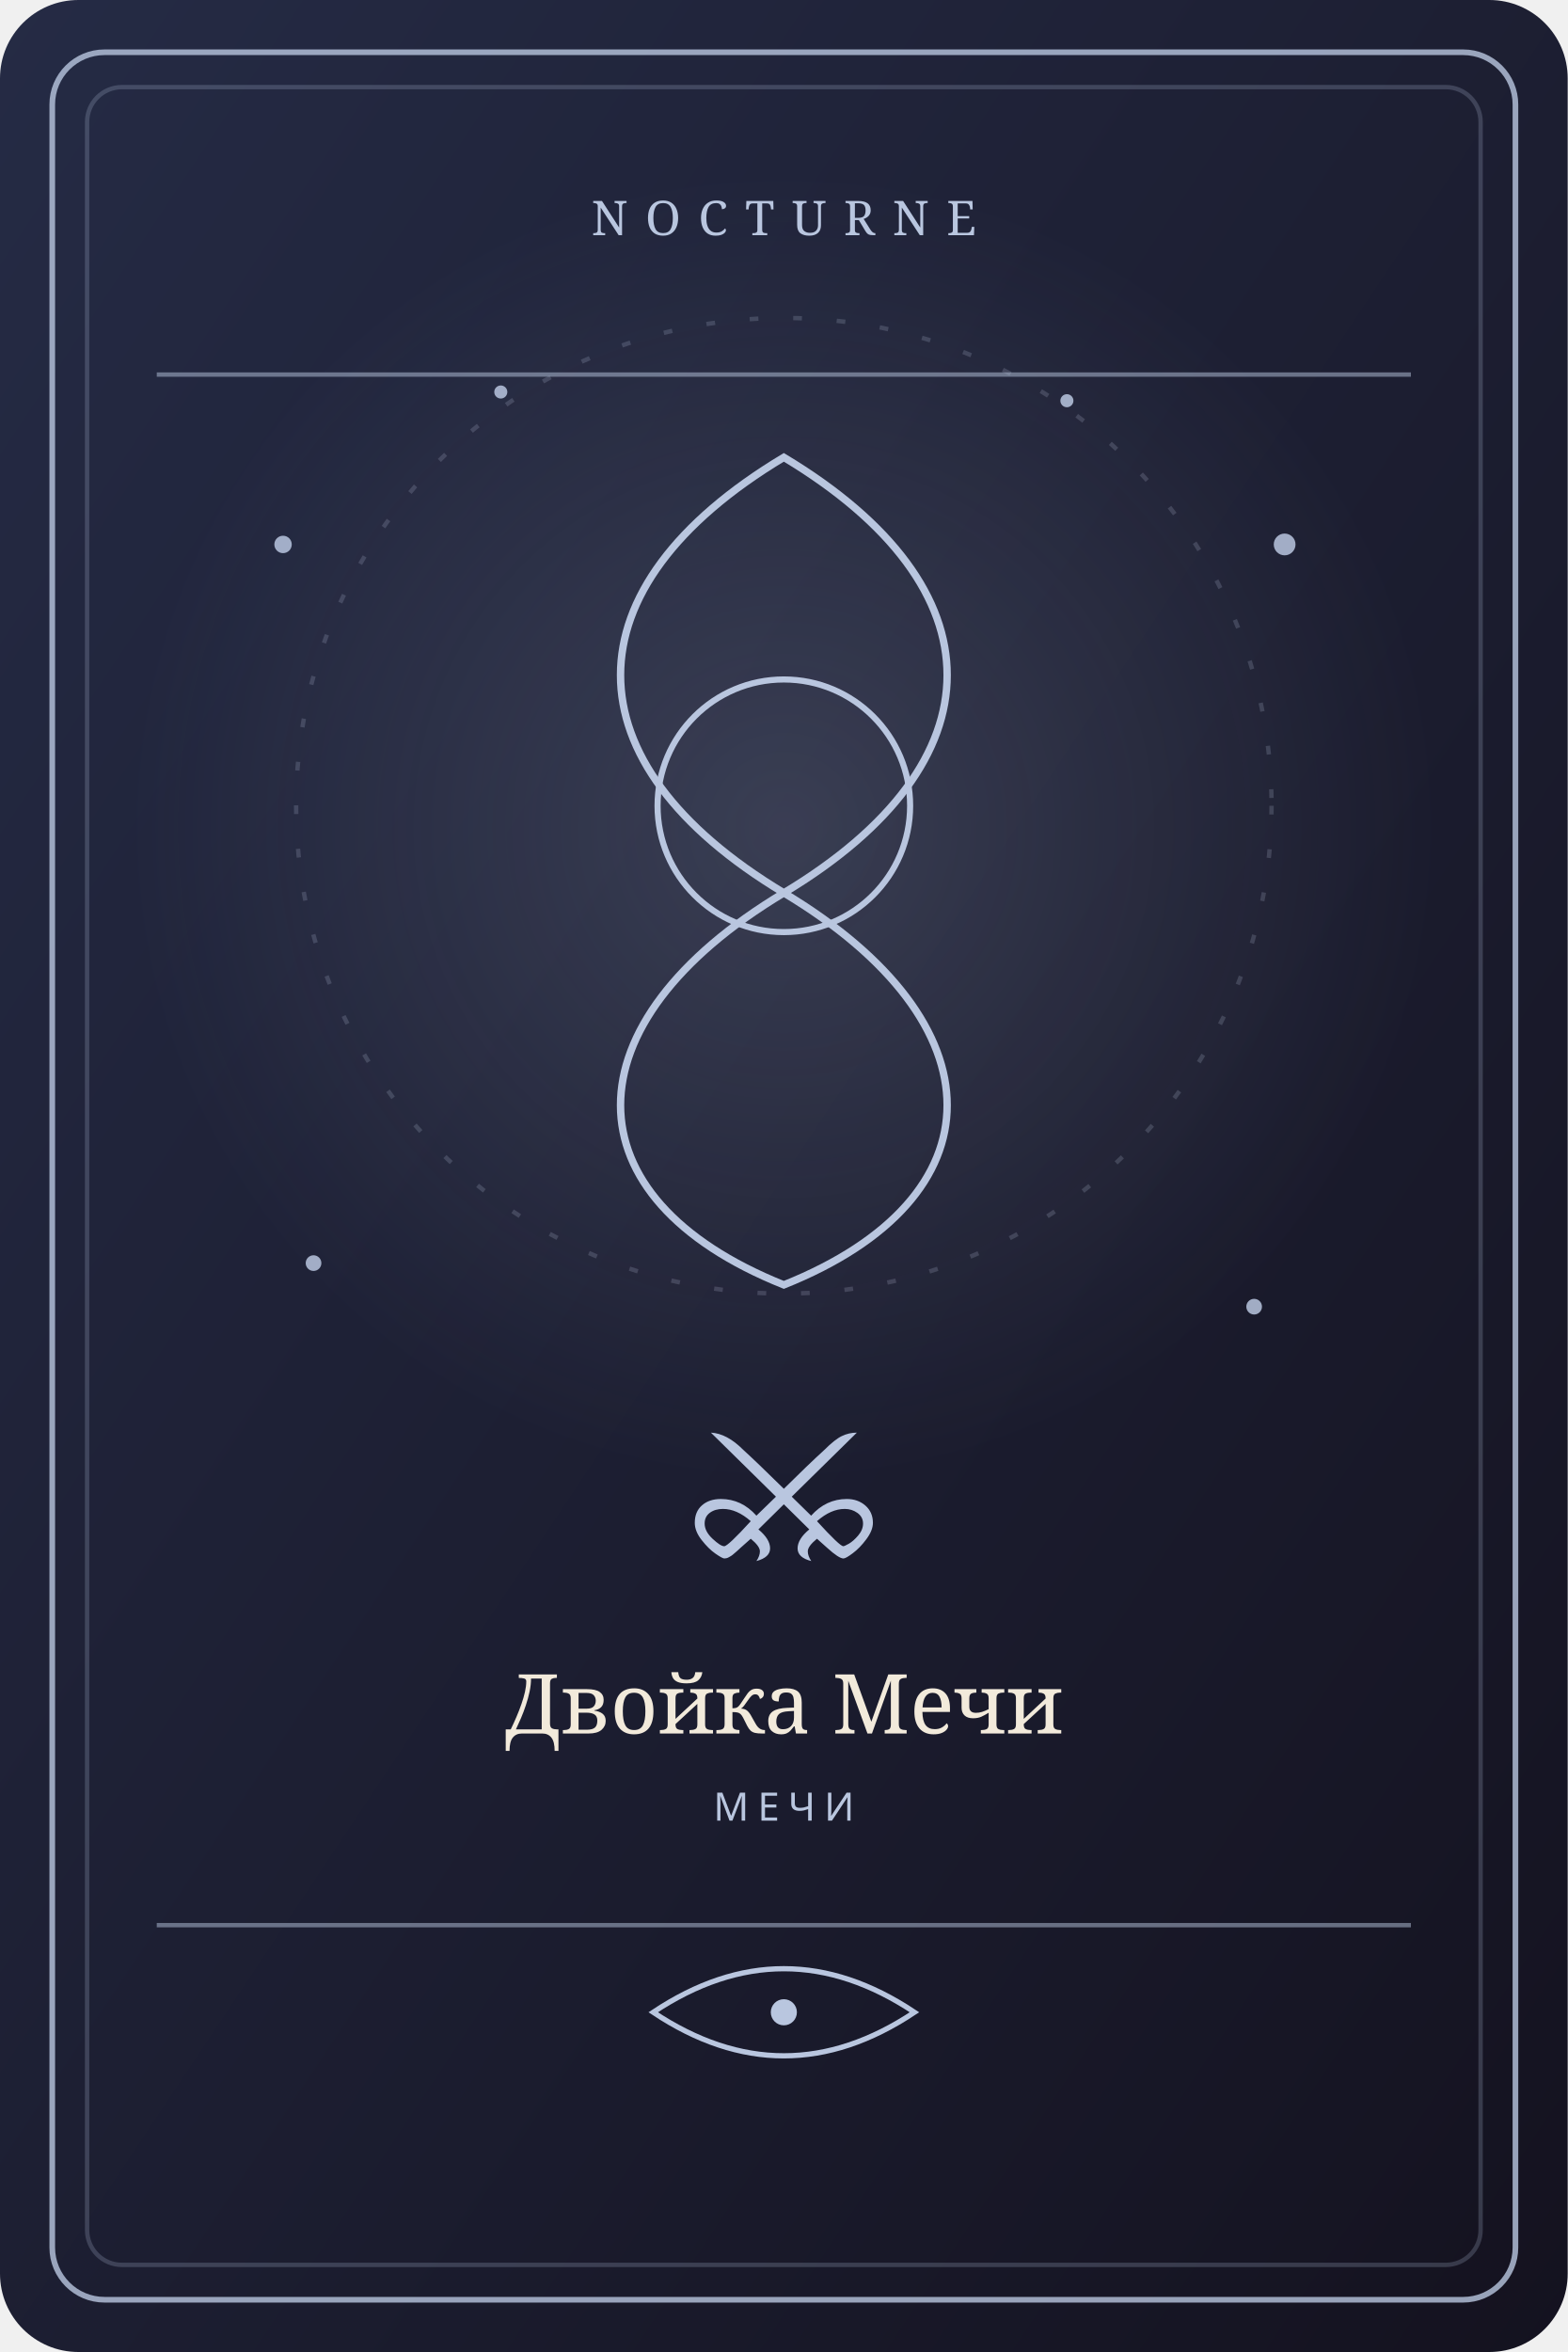
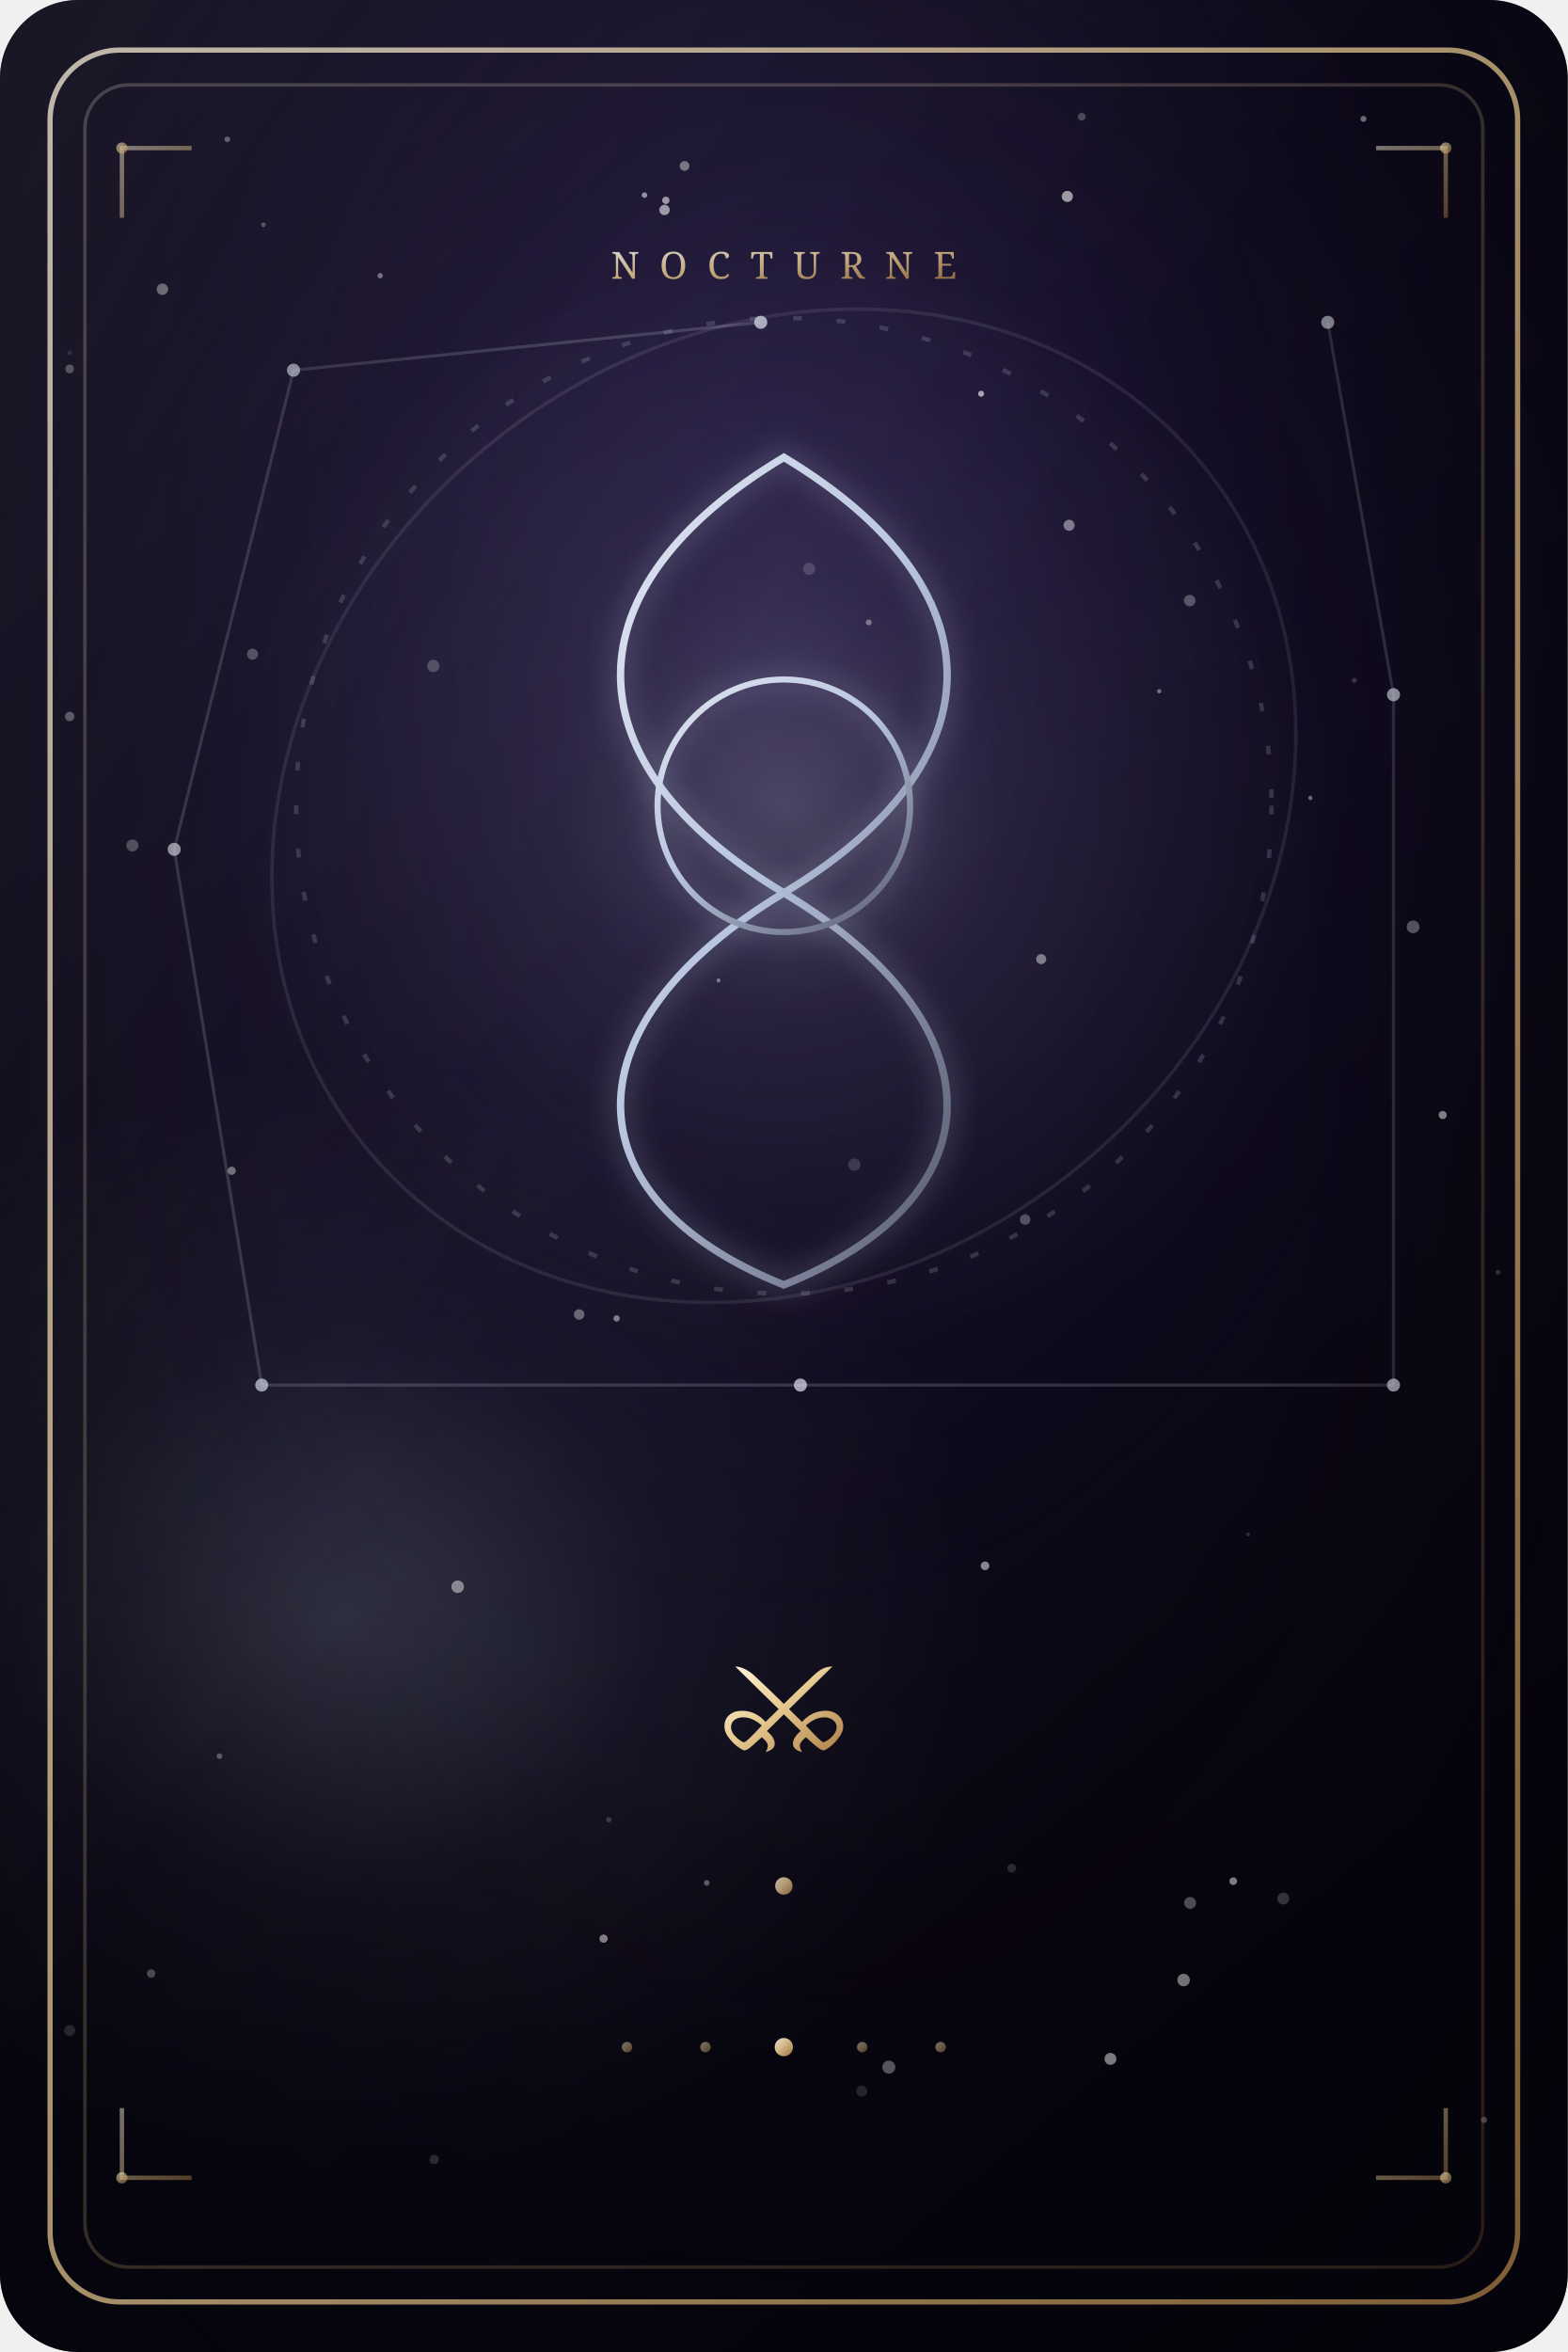
<svg xmlns="http://www.w3.org/2000/svg" viewBox="0 0 360 540" role="img" aria-label="Nocturne Tarot — Двойка Мечи">
  <defs>
-     <linearGradient id="bg" x1="0" y1="0" x2="1" y2="1">
-       <stop stop-color="#252b45" />
-       <stop offset="1" stop-color="#14121f" />
+     <linearGradient id="bg" x1="0" y1="0" x2=".55" y2="1">
+       <stop offset="0" stop-color="#161029" />
+       <stop offset=".5" stop-color="#0e0a1b" />
+       <stop offset="1" stop-color="#06040d" />
    </linearGradient>
-     <radialGradient id="glow">
-       <stop stop-color="#b9c6df" stop-opacity=".18" />
+     <radialGradient id="neb" cx=".5" cy=".26" r=".66">
+       <stop offset="0" stop-color="#6b4ab4" stop-opacity=".26" />
+       <stop offset=".5" stop-color="#3d2a6b" stop-opacity=".1" />
+       <stop offset="1" stop-color="#0a0814" stop-opacity="0" />
+     </radialGradient>
+     <radialGradient id="accentGlow" cx=".5" cy=".5" r=".5">
+       <stop offset="0" stop-color="#b9c6df" stop-opacity=".22" />
+       <stop offset=".5" stop-color="#b9c6df" stop-opacity=".06" />
      <stop offset="1" stop-color="#b9c6df" stop-opacity="0" />
    </radialGradient>
+     <radialGradient id="halo" cx=".5" cy=".5" r=".5">
+       <stop offset="0" stop-color="#e0e5f1" stop-opacity=".22" />
+       <stop offset=".4" stop-color="#b9c6df" stop-opacity=".08" />
+       <stop offset="1" stop-color="#b9c6df" stop-opacity="0" />
+     </radialGradient>
+     <radialGradient id="vig" cx=".5" cy=".44" r=".76">
+       <stop offset=".42" stop-color="#04030a" stop-opacity="0" />
+       <stop offset="1" stop-color="#04030a" stop-opacity=".8" />
+     </radialGradient>
+     <linearGradient id="gold" x1="0" y1="0" x2="1" y2="1">
+       <stop offset="0" stop-color="#fff6df" />
+       <stop offset=".45" stop-color="#e8cc93" />
+       <stop offset="1" stop-color="#ad7f47" />
+     </linearGradient>
+     <linearGradient id="sig" x1="0" y1="0" x2=".8" y2="1">
+       <stop offset="0" stop-color="#e0e5f1" />
+       <stop offset=".5" stop-color="#b9c6df" />
+       <stop offset="1" stop-color="#65697e" />
+     </linearGradient>
+     <linearGradient id="sheen" x1="0" y1="0" x2="1" y2="1">
+       <stop offset="0" stop-color="#ffffff" stop-opacity=".06" />
+       <stop offset=".45" stop-color="#ffffff" stop-opacity="0" />
+     </linearGradient>
+     <filter id="glow" x="-40%" y="-40%" width="180%" height="180%">
+       <feDropShadow dx="0" dy="0" stdDeviation="3.2" flood-color="#b9c6df" flood-opacity=".55" />
+     </filter>
  </defs>
  <rect width="360" height="540" rx="18" fill="url(#bg)" />
-   <rect x="12" y="12" width="336" height="516" rx="12" fill="none" stroke="#b9c6df" stroke-opacity=".8" stroke-width="1.3" />
-   <rect x="20" y="20" width="320" height="500" rx="8" fill="none" stroke="#b9c6df" stroke-opacity=".22" />
-   <circle cx="180" cy="190" r="150" fill="url(#glow)" />
-   <path d="M36 86 H324 M36 442 H324" stroke="#b9c6df" stroke-opacity=".5" />
+   <rect width="360" height="540" rx="18" fill="url(#neb)" />
+   <ellipse cx="77" cy="372" rx="150" ry="128" fill="url(#accentGlow)" />
+   <g>
+     <circle cx="141.6" cy="302.7" r="0.73" fill="#fff" opacity="0.45" />
+     <circle cx="34.7" cy="453.1" r="0.96" fill="#fff" opacity="0.47" />
+     <circle cx="313.1" cy="27.3" r="0.68" fill="#fff" opacity="0.66" />
+     <circle cx="16.0" cy="81.0" r="0.56" fill="#fff" opacity="0.17" />
+     <circle cx="204.1" cy="474.6" r="1.50" fill="#fff" opacity="0.40" />
+     <circle cx="99.7" cy="495.8" r="1.07" fill="#fff" opacity="0.23" />
+     <circle cx="331.3" cy="256.0" r="0.93" fill="#fff" opacity="0.58" />
+     <circle cx="162.3" cy="432.3" r="0.66" fill="#fff" opacity="0.35" />
+     <circle cx="30.4" cy="194.1" r="1.38" fill="#fff" opacity="0.31" />
+     <circle cx="266.2" cy="158.7" r="0.49" fill="#fff" opacity="0.39" />
+     <circle cx="99.5" cy="152.9" r="1.42" fill="#fff" opacity="0.22" />
+     <circle cx="255.0" cy="472.7" r="1.37" fill="#fff" opacity="0.66" />
+     <circle cx="16.0" cy="84.7" r="1.00" fill="#fff" opacity="0.45" />
+     <circle cx="52.2" cy="32.0" r="0.65" fill="#fff" opacity="0.50" />
+     <circle cx="105.1" cy="364.3" r="1.44" fill="#fff" opacity="0.45" />
+     <circle cx="340.8" cy="486.7" r="0.71" fill="#fff" opacity="0.56" />
+     <circle cx="286.6" cy="352.3" r="0.45" fill="#fff" opacity="0.15" />
+     <circle cx="37.3" cy="66.4" r="1.31" fill="#fff" opacity="0.55" />
+     <circle cx="283.2" cy="431.9" r="0.88" fill="#fff" opacity="0.63" />
+     <circle cx="197.9" cy="480.1" r="1.27" fill="#fff" opacity="0.16" />
+     <circle cx="245.1" cy="45.1" r="1.28" fill="#fff" opacity="0.67" />
+     <circle cx="196.2" cy="267.4" r="1.41" fill="#fff" opacity="0.15" />
+     <circle cx="50.4" cy="403.2" r="0.66" fill="#fff" opacity="0.40" />
+     <circle cx="239.1" cy="220.2" r="1.15" fill="#fff" opacity="0.44" />
+     <circle cx="199.5" cy="142.9" r="0.67" fill="#fff" opacity="0.38" />
+     <circle cx="53.2" cy="268.8" r="0.95" fill="#fff" opacity="0.42" />
+     <circle cx="248.4" cy="26.8" r="0.89" fill="#fff" opacity="0.30" />
+     <circle cx="157.2" cy="38.1" r="1.11" fill="#fff" opacity="0.45" />
+     <circle cx="271.8" cy="454.6" r="1.44" fill="#fff" opacity="0.60" />
+     <circle cx="344.0" cy="292.1" r="0.58" fill="#fff" opacity="0.20" />
+     <circle cx="294.7" cy="435.9" r="1.37" fill="#fff" opacity="0.26" />
+     <circle cx="165.0" cy="225.1" r="0.46" fill="#fff" opacity="0.41" />
+     <circle cx="235.4" cy="280.0" r="1.21" fill="#fff" opacity="0.27" />
+     <circle cx="185.8" cy="130.6" r="1.39" fill="#fff" opacity="0.16" />
+     <circle cx="16.0" cy="164.5" r="1.08" fill="#fff" opacity="0.42" />
+     <circle cx="152.9" cy="46.0" r="0.85" fill="#fff" opacity="0.60" />
+     <circle cx="139.8" cy="417.8" r="0.61" fill="#fff" opacity="0.18" />
+     <circle cx="245.5" cy="120.6" r="1.27" fill="#fff" opacity="0.43" />
+     <circle cx="148.0" cy="44.8" r="0.63" fill="#fff" opacity="0.58" />
+     <circle cx="273.3" cy="436.9" r="1.37" fill="#fff" opacity="0.37" />
+     <circle cx="60.5" cy="51.6" r="0.55" fill="#fff" opacity="0.36" />
+     <circle cx="16.0" cy="466.2" r="1.27" fill="#fff" opacity="0.27" />
+     <circle cx="133.0" cy="301.8" r="1.21" fill="#fff" opacity="0.35" />
+     <circle cx="311.0" cy="156.2" r="0.58" fill="#fff" opacity="0.20" />
+     <circle cx="152.6" cy="48.2" r="1.19" fill="#fff" opacity="0.60" />
+     <circle cx="226.2" cy="359.5" r="0.99" fill="#fff" opacity="0.50" />
+     <circle cx="87.3" cy="63.3" r="0.61" fill="#fff" opacity="0.47" />
+     <circle cx="232.3" cy="428.9" r="1.00" fill="#fff" opacity="0.16" />
+     <circle cx="58.0" cy="150.2" r="1.27" fill="#fff" opacity="0.28" />
+     <circle cx="300.9" cy="183.2" r="0.48" fill="#fff" opacity="0.41" />
+     <circle cx="324.5" cy="212.8" r="1.47" fill="#fff" opacity="0.35" />
+     <circle cx="273.2" cy="137.9" r="1.32" fill="#fff" opacity="0.28" />
+     <circle cx="138.6" cy="445.1" r="0.94" fill="#fff" opacity="0.56" />
+     <circle cx="225.3" cy="90.4" r="0.69" fill="#fff" opacity="0.60" />
+   </g>
+   <g>
+     <circle cx="304.9" cy="74.0" r="1.5" fill="#e0e5f1" opacity=".7" />
+     <circle cx="320.0" cy="159.5" r="1.5" fill="#e0e5f1" opacity=".7" />
+     <circle cx="320.0" cy="318.0" r="1.5" fill="#e0e5f1" opacity=".7" />
+     <circle cx="183.8" cy="318.0" r="1.5" fill="#e0e5f1" opacity=".7" />
+     <circle cx="60.1" cy="318.0" r="1.5" fill="#e0e5f1" opacity=".7" />
+     <circle cx="40.0" cy="195.0" r="1.5" fill="#e0e5f1" opacity=".7" />
+     <circle cx="67.4" cy="85.0" r="1.5" fill="#e0e5f1" opacity=".7" />
+     <circle cx="174.7" cy="74.0" r="1.5" fill="#e0e5f1" opacity=".7" />
+     <line x1="304.9" y1="74.0" x2="320.0" y2="159.5" stroke="#e0e5f1" stroke-opacity=".18" stroke-width=".7" />
+     <line x1="320.0" y1="159.5" x2="320.0" y2="318.0" stroke="#e0e5f1" stroke-opacity=".18" stroke-width=".7" />
+     <line x1="320.0" y1="318.0" x2="183.8" y2="318.0" stroke="#e0e5f1" stroke-opacity=".18" stroke-width=".7" />
+     <line x1="183.8" y1="318.0" x2="60.1" y2="318.0" stroke="#e0e5f1" stroke-opacity=".18" stroke-width=".7" />
+     <line x1="60.1" y1="318.0" x2="40.0" y2="195.0" stroke="#e0e5f1" stroke-opacity=".18" stroke-width=".7" />
+     <line x1="40.0" y1="195.0" x2="67.4" y2="85.0" stroke="#e0e5f1" stroke-opacity=".18" stroke-width=".7" />
+     <line x1="67.4" y1="85.0" x2="174.7" y2="74.0" stroke="#e0e5f1" stroke-opacity=".18" stroke-width=".7" />
+   </g>
+   <ellipse cx="180" cy="185" rx="124" ry="107" transform="rotate(-39 180 185)" fill="none" stroke="#e0e5f1" stroke-opacity=".1" stroke-width=".8" />
+   <rect width="360" height="540" rx="18" fill="url(#vig)" />
+   <rect width="360" height="540" rx="18" fill="url(#sheen)" />
+   <circle cx="180" cy="185" r="126" fill="url(#halo)" />
+   <rect x="11.5" y="11.5" width="337" height="517" rx="16" fill="none" stroke="url(#gold)" stroke-opacity=".72" stroke-width="1.2" />
+   <rect x="19.5" y="19.5" width="321" height="501" rx="10" fill="none" stroke="url(#gold)" stroke-opacity=".2" stroke-width=".8" />
+   <g stroke="url(#gold)" stroke-opacity=".45" stroke-width="1" fill="none">
+     <path d="M28 50 V34 H44" />
+     <path d="M332 50 V34 H316" />
+     <path d="M28 484 V500 H44" />
+     <path d="M332 484 V500 H316" />
+   </g>
+   <g fill="url(#gold)" opacity=".55">
+     <circle cx="28" cy="34" r="1.3" />
+     <circle cx="332" cy="34" r="1.3" />
+     <circle cx="28" cy="500" r="1.3" />
+     <circle cx="332" cy="500" r="1.3" />
+   </g>
+   <path d="M58 60 H114 M246 60 H302" stroke="url(#gold)" stroke-opacity=".34" stroke-width=".9" />
+   <text x="180" y="64" text-anchor="middle" fill="url(#gold)" fill-opacity=".82" font-family="Georgia,serif" font-size="8.6" letter-spacing="4.6">NOCTURNE</text>
  <circle cx="180" cy="185" r="112" fill="none" stroke="#b9c6df" stroke-opacity=".2" stroke-dasharray="2 8" />
-   <path d="M180 105 C230 135 230 175 180 205 C130 235 130 275 180 295 C230 275 230 235 180 205 C130 175 130 135 180 105Z" fill="none" stroke="#b9c6df" stroke-width="1.7" />
-   <circle cx="180" cy="185" r="29.0" fill="none" stroke="#b9c6df" stroke-width="1.4" />
-   <g fill="#b9c6df" opacity=".85">
-     <circle cx="65" cy="125" r="2" />
-     <circle cx="295" cy="125" r="2.5" />
-     <circle cx="72" cy="290" r="1.8" />
-     <circle cx="288" cy="300" r="1.8" />
-     <circle cx="115" cy="90" r="1.5" />
-     <circle cx="245" cy="92" r="1.5" />
+   <g filter="url(#glow)">
+     <path d="M180 105 C230 135 230 175 180 205 C130 235 130 275 180 295 C230 275 230 235 180 205 C130 175 130 135 180 105Z" fill="none" stroke="url(#sig)" stroke-width="1.7" />
+     <circle cx="180" cy="185" r="29.0" fill="none" stroke="url(#sig)" stroke-width="1.4" />
  </g>
-   <text x="180" y="54" text-anchor="middle" fill="#b9c6df" font-family="Georgia,serif" font-size="11" letter-spacing="4">NOCTURNE</text>
-   <text x="180" y="355" text-anchor="middle" fill="#b9c6df" font-family="Georgia,serif" font-size="42">⚔</text>
-   <text x="180" y="398" text-anchor="middle" fill="#f2eadb" font-family="Georgia,serif" font-size="19">Двойка Мечи</text>
-   <text x="180" y="418" text-anchor="middle" fill="#b9c6df" font-family="sans-serif" font-size="9" letter-spacing="2">МЕЧИ</text>
-   <path d="M150 462 Q180 442 210 462 Q180 482 150 462Z" fill="none" stroke="#b9c6df" stroke-width="1.2" />
-   <circle cx="180" cy="462" r="3" fill="#b9c6df" />
+   <text x="180" y="400" text-anchor="middle" fill="url(#gold)" font-family="Georgia,serif" font-size="28">⚔</text>
+   <path d="M112 433 H166 M194 433 H248" stroke="url(#gold)" stroke-opacity=".3" stroke-width=".9" />
+   <circle cx="180" cy="433" r="2" fill="url(#gold)" opacity=".75" />
+   <g>
+     <circle cx="144" cy="470" r="1.2" fill="url(#gold)" opacity="0.45" />
+     <circle cx="162" cy="470" r="1.2" fill="url(#gold)" opacity="0.45" />
+     <circle cx="180" cy="470" r="2.1" fill="url(#gold)" opacity="0.9" />
+     <circle cx="198" cy="470" r="1.2" fill="url(#gold)" opacity="0.45" />
+     <circle cx="216" cy="470" r="1.2" fill="url(#gold)" opacity="0.45" />
+   </g>
</svg>
